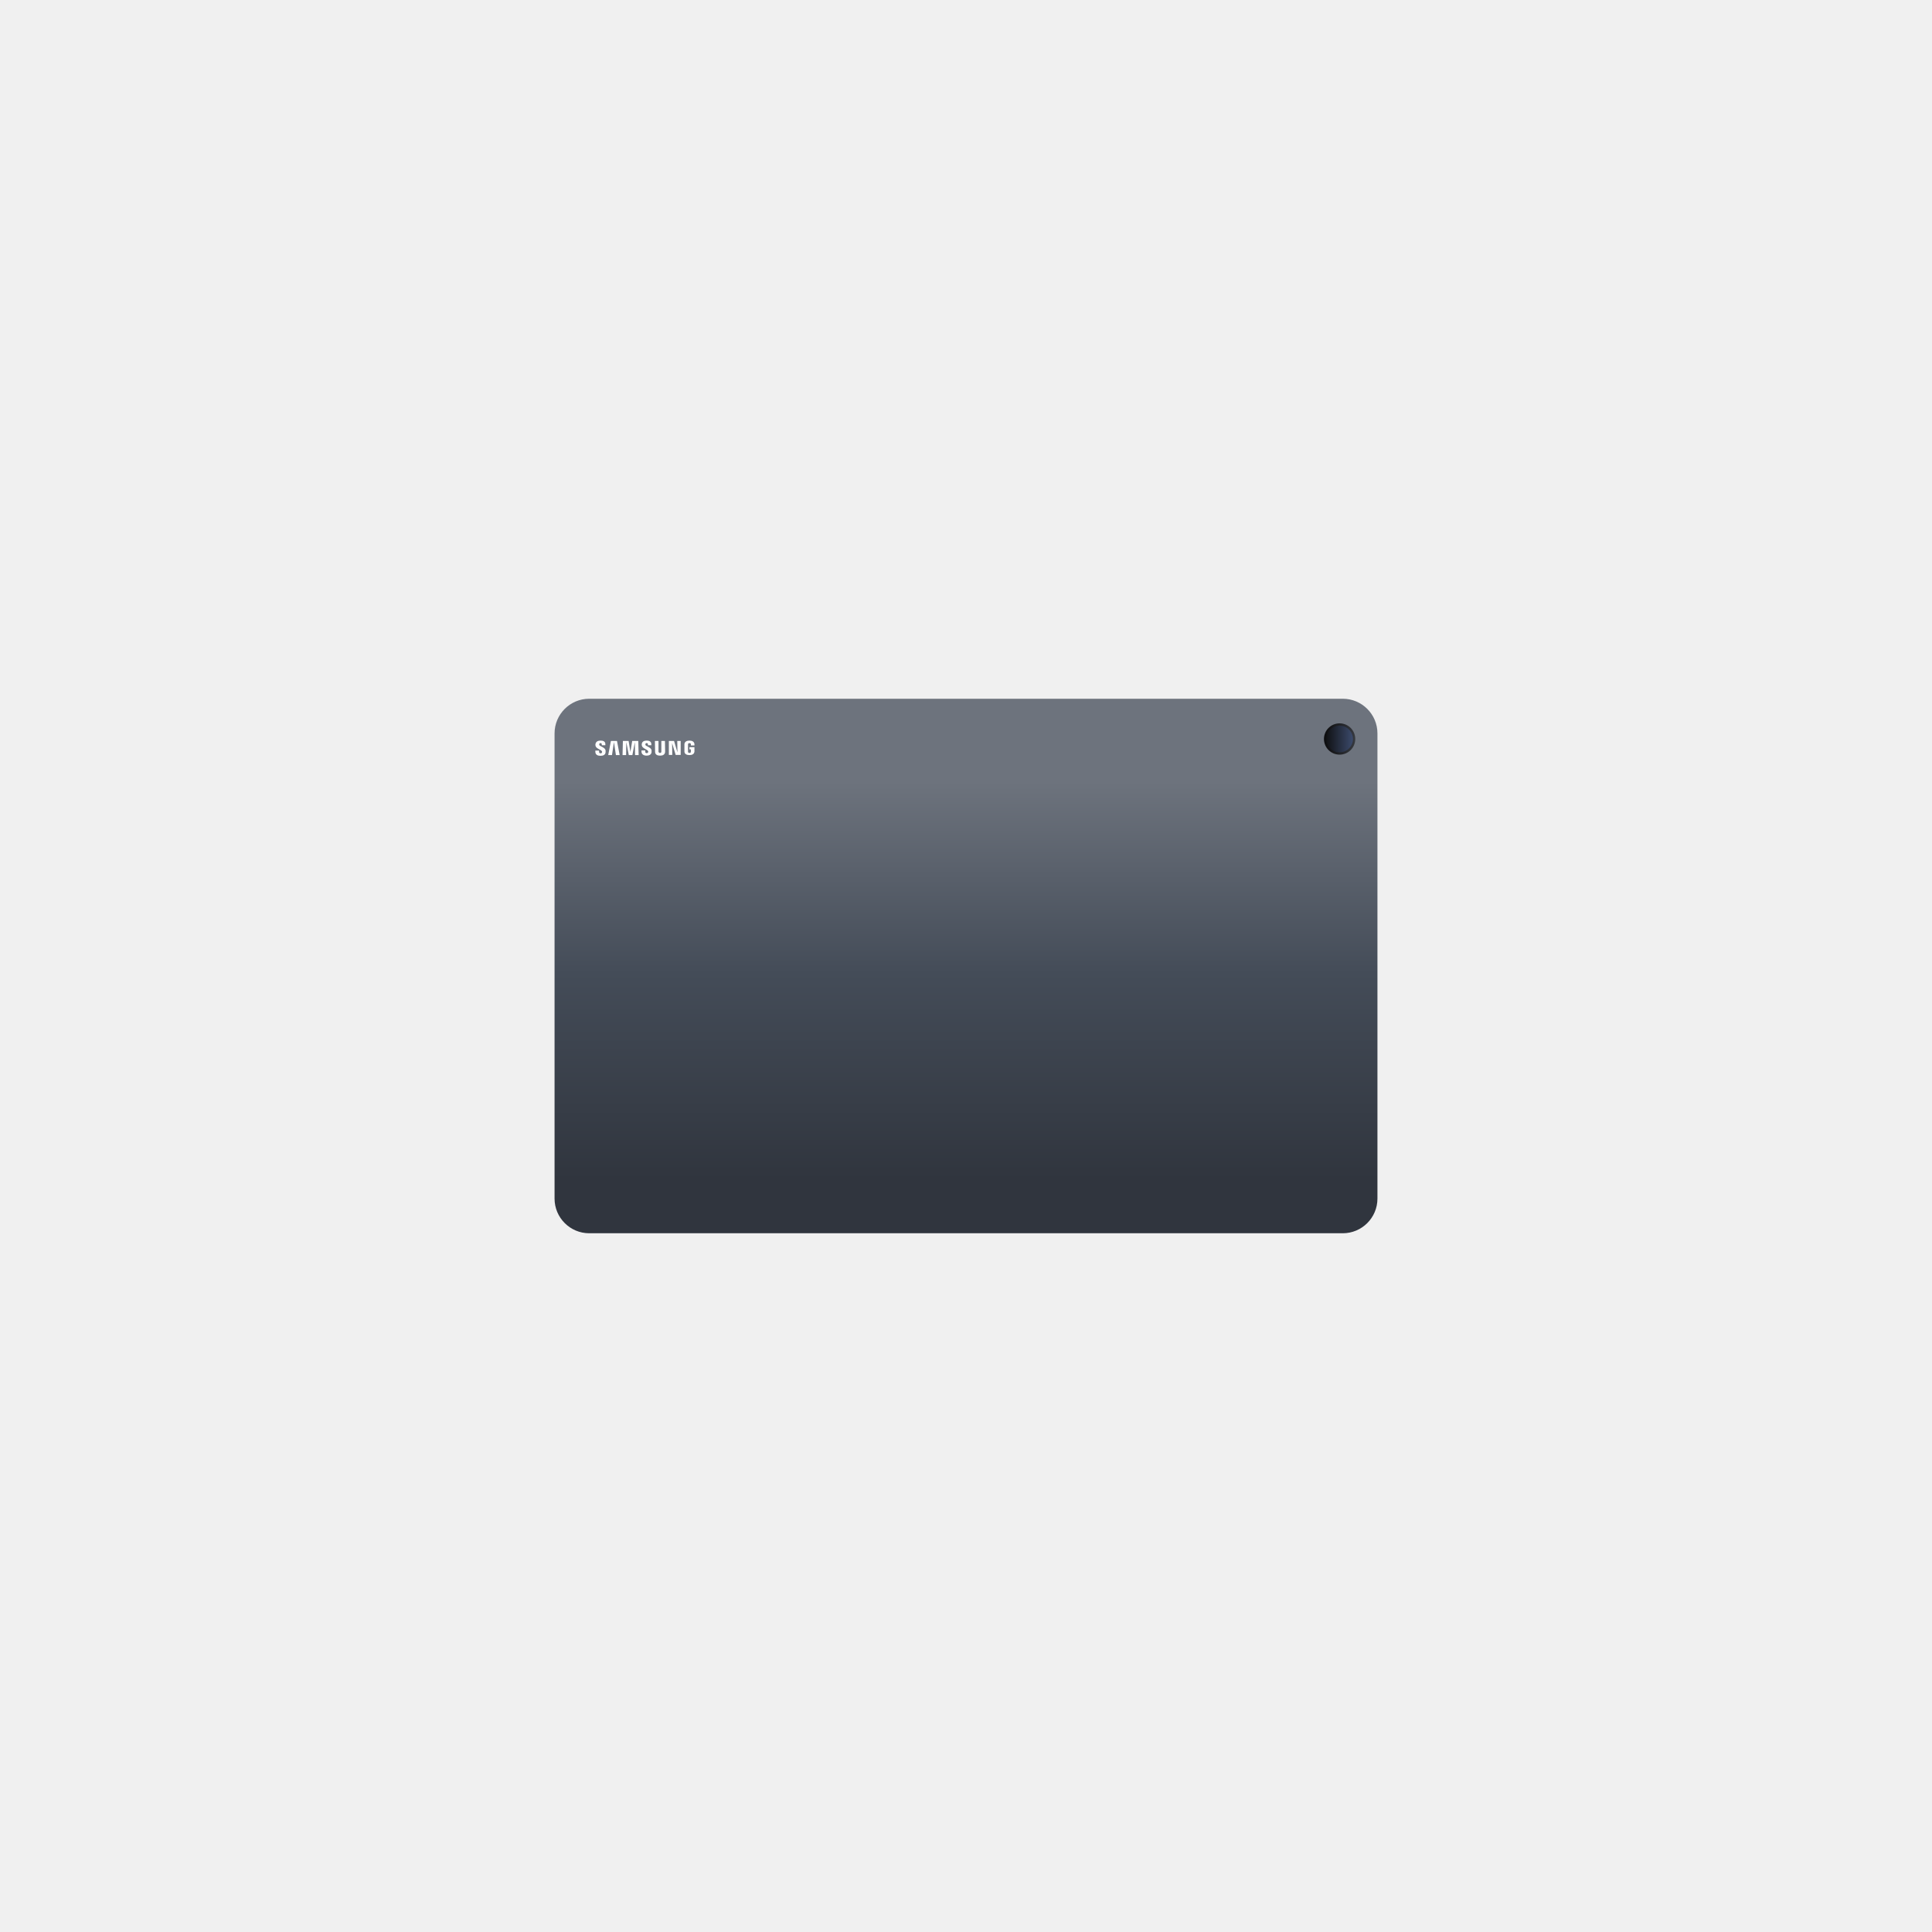
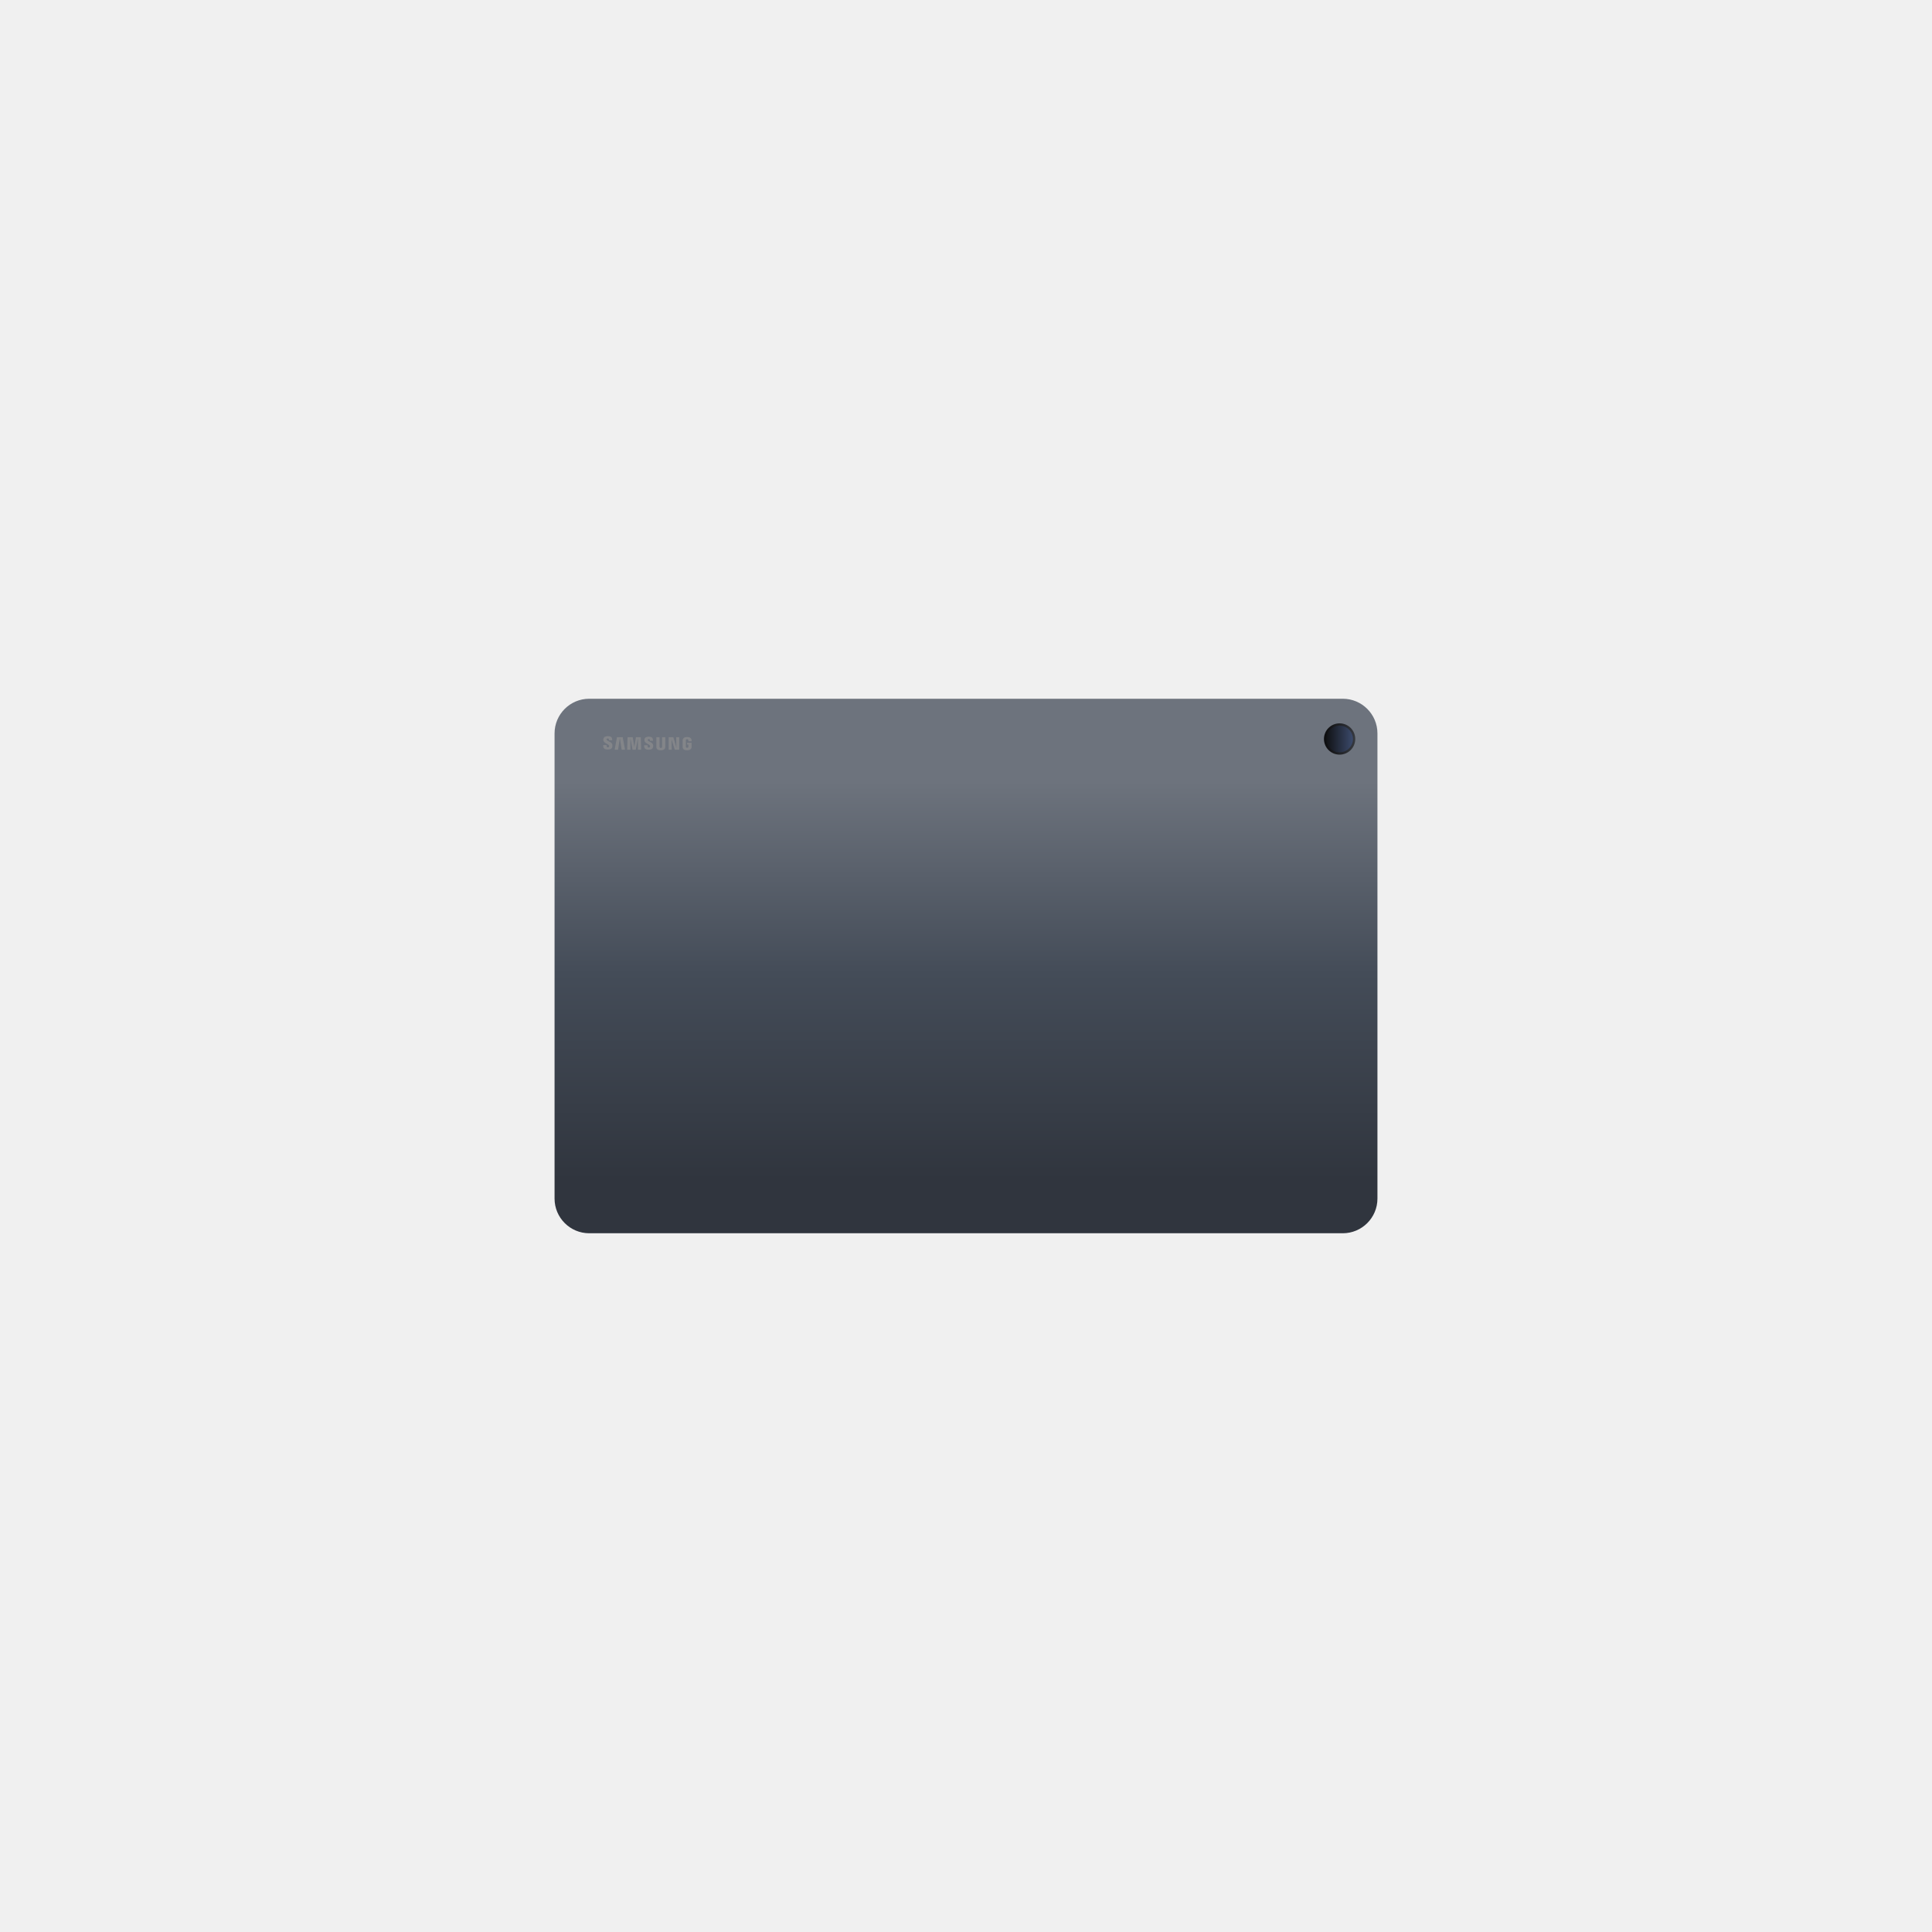
<svg xmlns="http://www.w3.org/2000/svg" width="108" height="108" viewBox="0 0 108 108">
  <defs>
    <linearGradient id="g1" gradientUnits="userSpaceOnUse" x1="54" y1="43.68" x2="54" y2="65.99">
      <stop offset="0" stop-color="#6d737d" />
      <stop offset="0.48" stop-color="#444c58" />
      <stop offset="1" stop-color="#30353e" />
    </linearGradient>
    <clipPath id="c2">
      <path d="M32.94,39.06H75.06A1.94,1.94 0 0 1 77,41V67A1.94,1.94 0 0 1 75.06,68.94H32.94A1.94,1.94 0 0 1 31,67V41A1.94,1.94 0 0 1 32.94,39.06Z" />
    </clipPath>
    <linearGradient id="g3" gradientUnits="userSpaceOnUse" x1="75.76" y1="41.31" x2="74.01" y2="41.31">
      <stop offset="0" stop-color="#36393f" />
      <stop offset="1" stop-color="#0c0c0e" />
    </linearGradient>
    <linearGradient id="g4" gradientUnits="userSpaceOnUse" x1="75.63" y1="41.31" x2="74.14" y2="41.31">
      <stop offset="0" stop-color="#3b4a6b" />
      <stop offset="1" stop-color="#111215" />
    </linearGradient>
  </defs>
  <path d="M32.94,39.06H75.06A1.94,1.94 0 0 1 77,41V67A1.94,1.94 0 0 1 75.06,68.94H32.94A1.94,1.94 0 0 1 31,67V41A1.94,1.94 0 0 1 32.94,39.06Z" fill="url(#g1)" />
  <g clip-path="url(#c2)">
    <path d="M74.01,41.31A0.87,0.87 0 1 1 75.76,41.31A0.87,0.87 0 1 1 74.01,41.31Z" fill="url(#g3)" />
    <path d="M74.14,41.31A0.74,0.74 0 1 1 75.63,41.31A0.74,0.74 0 1 1 74.14,41.31Z" fill="url(#g4)" />
-     <path d="m 38.54,41.77 l 0,0.12 l 0.08,0 l 0,0.11 c 0,0.01 0,0.02 0,0.03 c 0,0.02 -0.02,0.06 -0.08,0.06 c -0.06,0 -0.08,-0.04 -0.08,-0.06 c 0,-0.01 0,-0.02 0,-0.03 l 0,-0.36 c 0,-0.01 0,-0.03 0,-0.04 c 0,-0.02 0.02,-0.06 0.08,-0.06 c 0.06,0 0.08,0.04 0.08,0.06 c 0,0.01 0,0.03 0,0.03 L 38.62,41.67 l 0.2,0 l 0,-0.03 c 0,0 0,-0.03 0,-0.05 C 38.8,41.45 38.68,41.4 38.54,41.4 c -0.14,0 -0.26,0.05 -0.28,0.19 c 0,0.01 0,0.04 0,0.05 l 0,0.33 c 0,0.01 0,0.03 0,0.05 c 0.01,0.14 0.14,0.19 0.28,0.19 c 0.14,0 0.26,-0.05 0.28,-0.19 c 0,-0.03 0,-0.04 0,-0.05 L 38.82,41.77 Z m -1.37,-0.35 l -0.2,0 l 0,0.58 c 0,0.01 0,0.02 0,0.03 c 0,0.02 -0.02,0.06 -0.08,0.06 c -0.05,0 -0.07,-0.04 -0.08,-0.06 c 0,-0.01 0,-0.02 0,-0.03 l 0,-0.58 l -0.2,0 L 36.62,41.99 c 0,0.01 0,0.04 0,0.05 c 0.01,0.15 0.13,0.2 0.28,0.2 c 0.15,0 0.26,-0.05 0.28,-0.2 c 0,-0.01 0,-0.04 0,-0.05 z m -1.83,0 l -0.1,0.62 l -0.1,-0.62 l -0.32,0 l -0.02,0.79 l 0.2,0 l 0.01,-0.73 l 0.14,0.73 l 0.2,0 l 0.14,-0.73 l 0.01,0.73 l 0.2,0 l -0.02,-0.79 z m -1.19,0 l -0.15,0.79 l 0.21,0 l 0.11,-0.73 l 0.11,0.73 l 0.21,0 l -0.15,-0.79 z m 3.72,0.64 l -0.19,-0.64 l -0.29,0 l 0,0.78 l 0.19,0 l -0.01,-0.66 l 0.2,0.66 l 0.28,0 l 0,-0.78 l -0.19,0 z m -1.79,-0.43 c 0,-0.02 0,-0.03 0,-0.04 c 0.01,-0.03 0.02,-0.05 0.07,-0.05 c 0.05,0 0.07,0.03 0.07,0.07 l 0,0.05 l 0.19,0 l 0,-0.06 c 0,-0.17 -0.15,-0.2 -0.26,-0.2 c -0.14,0 -0.25,0.05 -0.27,0.17 c -0.01,0.03 -0.01,0.07 0,0.11 c 0.03,0.16 0.31,0.21 0.35,0.31 c 0.01,0.02 0.01,0.04 0,0.06 c -0.01,0.03 -0.02,0.05 -0.08,0.05 c -0.05,0 -0.08,-0.03 -0.08,-0.07 l -6.08E-05,-0.08 l -0.21,0 l 0,0.06 c 0,0.17 0.14,0.23 0.28,0.23 c 0.14,0 0.26,-0.05 0.28,-0.18 c 0.01,-0.07 0,-0.11 0,-0.13 c -0.03,-0.16 -0.33,-0.21 -0.35,-0.3 m -2.57,0 c 0,-0.02 0,-0.03 0,-0.04 c 0.01,-0.03 0.02,-0.05 0.07,-0.05 c 0.05,0 0.07,0.03 0.07,0.07 l 0,0.05 l 0.2,0 l 0,-0.06 c 0,-0.17 -0.15,-0.2 -0.27,-0.2 c -0.14,0 -0.25,0.05 -0.28,0.18 c -0.01,0.04 -0.01,0.07 0,0.11 c 0.03,0.16 0.31,0.21 0.36,0.31 c 0.01,0.02 0.01,0.04 0,0.06 c -0.01,0.03 -0.02,0.05 -0.08,0.05 c -0.05,0 -0.08,-0.03 -0.08,-0.07 l 0,-0.08 l -0.21,0 l 0,0.06 c 0,0.18 0.14,0.23 0.29,0.23 c 0.14,0 0.26,-0.05 0.28,-0.18 c 0.01,-0.07 0,-0.11 0,-0.13 c -0.03,-0.17 -0.33,-0.21 -0.36,-0.31" fill="#ffffff" />
+     <path d="m 38.41,41.52 l 0,0.1 l 0.07,0 l 0,0.1 c 0,0.01 0,0.02 0,0.03 c 0,0.02 -0.02,0.05 -0.07,0.05 c -0.05,0 -0.07,-0.03 -0.07,-0.05 c 0,-0.01 0,-0.02 0,-0.03 l 0,-0.32 c 0,-0.01 0,-0.02 0,-0.03 c 0,-0.02 0.02,-0.05 0.07,-0.05 c 0.05,0 0.07,0.04 0.07,0.05 c 0,0.01 0,0.03 0,0.03 L 38.48,41.44 l 0.18,0 l 0,-0.02 c 0,0 0,-0.02 0,-0.05 C 38.64,41.24 38.53,41.2 38.41,41.2 c -0.12,0 -0.23,0.04 -0.25,0.17 c 0,0.01 0,0.03 0,0.05 l 0,0.3 c 0,0.01 0,0.02 0,0.05 c 0.01,0.13 0.12,0.17 0.25,0.17 c 0.13,0 0.24,-0.05 0.25,-0.17 c 0,-0.02 0,-0.03 0,-0.05 L 38.66,41.52 Z m -1.22,-0.31 l -0.18,0 l 0,0.52 c 0,0.01 0,0.02 0,0.03 c 0,0.02 -0.02,0.05 -0.07,0.05 c -0.05,0 -0.06,-0.03 -0.07,-0.05 c 0,-0.01 0,-0.02 0,-0.03 l 0,-0.52 l -0.18,0 L 36.69,41.72 c 0,0.01 0,0.04 0,0.05 c 0.01,0.13 0.12,0.17 0.25,0.17 c 0.13,0 0.23,-0.04 0.25,-0.17 c 0,-0.01 0,-0.03 0,-0.05 z m -1.64,0 l -0.09,0.55 l -0.09,-0.55 l -0.29,0 l -0.02,0.7 l 0.18,0 l 0,-0.65 l 0.12,0.65 l 0.18,0 l 0.12,-0.65 l 0,0.65 l 0.18,0 l -0.02,-0.7 z m -1.06,0 l -0.13,0.7 l 0.19,0 l 0.1,-0.65 l 0.1,0.65 l 0.19,0 l -0.13,-0.7 z m 3.32,0.57 l -0.17,-0.57 l -0.26,0 l 0,0.7 l 0.17,0 l -0.01,-0.58 l 0.18,0.58 l 0.25,0 l 0,-0.7 l -0.17,0 z m -1.6,-0.38 c 0,-0.01 0,-0.03 0,-0.04 c 0.01,-0.02 0.02,-0.05 0.06,-0.05 c 0.04,0 0.06,0.03 0.06,0.06 l 0,0.04 l 0.17,0 l 0,-0.05 c 0,-0.15 -0.14,-0.18 -0.23,-0.18 c -0.12,0 -0.23,0.04 -0.24,0.15 c 0,0.03 -0.01,0.06 0,0.09 c 0.03,0.14 0.28,0.18 0.31,0.27 c 0.01,0.02 0,0.04 0,0.05 c -0.01,0.02 -0.02,0.05 -0.07,0.05 c -0.04,0 -0.07,-0.03 -0.07,-0.06 l -5.42E-05,-0.07 l -0.19,0 l 0,0.05 c 0,0.16 0.12,0.2 0.25,0.2 c 0.13,0 0.23,-0.04 0.25,-0.16 c 0.01,-0.06 0,-0.1 0,-0.11 c -0.03,-0.15 -0.29,-0.19 -0.31,-0.27 m -2.29,0 c 0,-0.01 0,-0.03 0,-0.04 c 0,-0.02 0.02,-0.05 0.06,-0.05 c 0.04,0 0.07,0.03 0.07,0.06 l 0,0.04 l 0.18,0 l 0,-0.05 c 0,-0.15 -0.14,-0.18 -0.24,-0.18 c -0.12,0 -0.23,0.04 -0.25,0.16 c -0.01,0.03 -0.01,0.06 0,0.09 c 0.03,0.14 0.28,0.19 0.32,0.28 c 0.01,0.02 0,0.04 0,0.05 c -0.01,0.02 -0.02,0.05 -0.07,0.05 c -0.04,0 -0.07,-0.03 -0.07,-0.06 l 0,-0.07 l -0.19,0 l 0,0.05 c 0,0.16 0.12,0.2 0.26,0.2 c 0.13,0 0.23,-0.04 0.25,-0.16 c 0.01,-0.06 0,-0.1 0,-0.12 c -0.03,-0.15 -0.3,-0.19 -0.32,-0.27" fill="#838589" />
  </g>
</svg>
